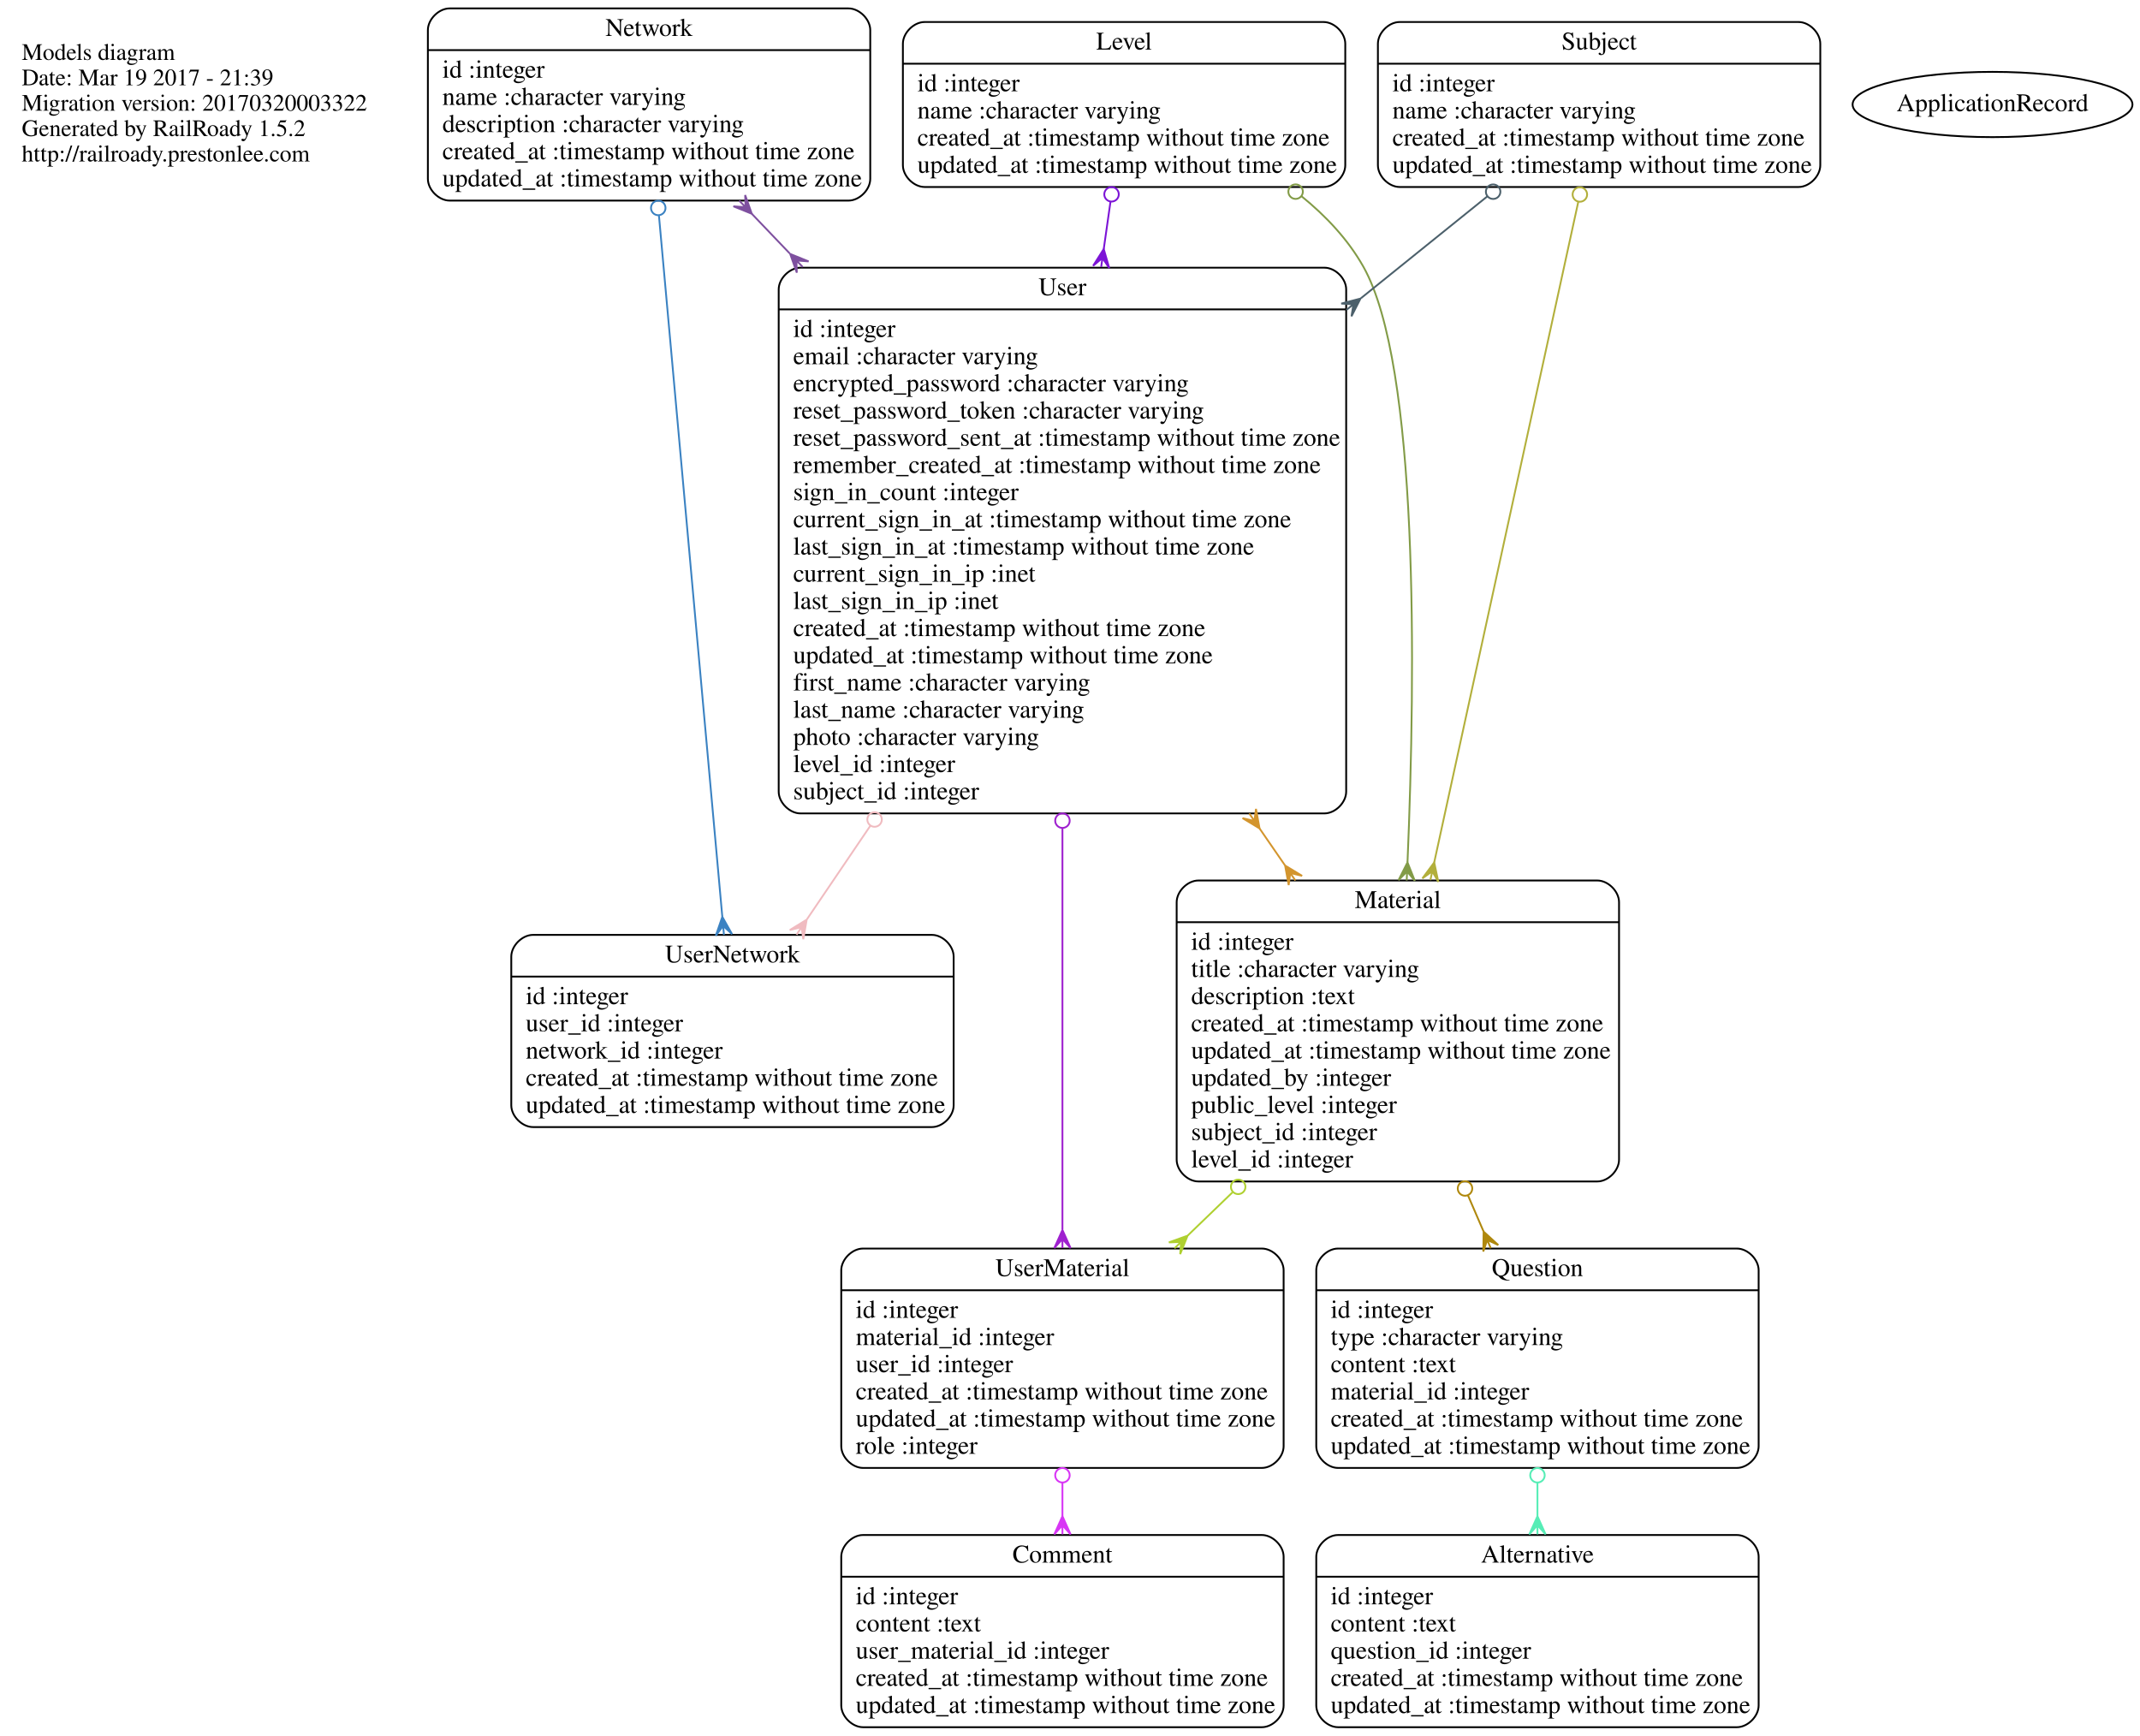
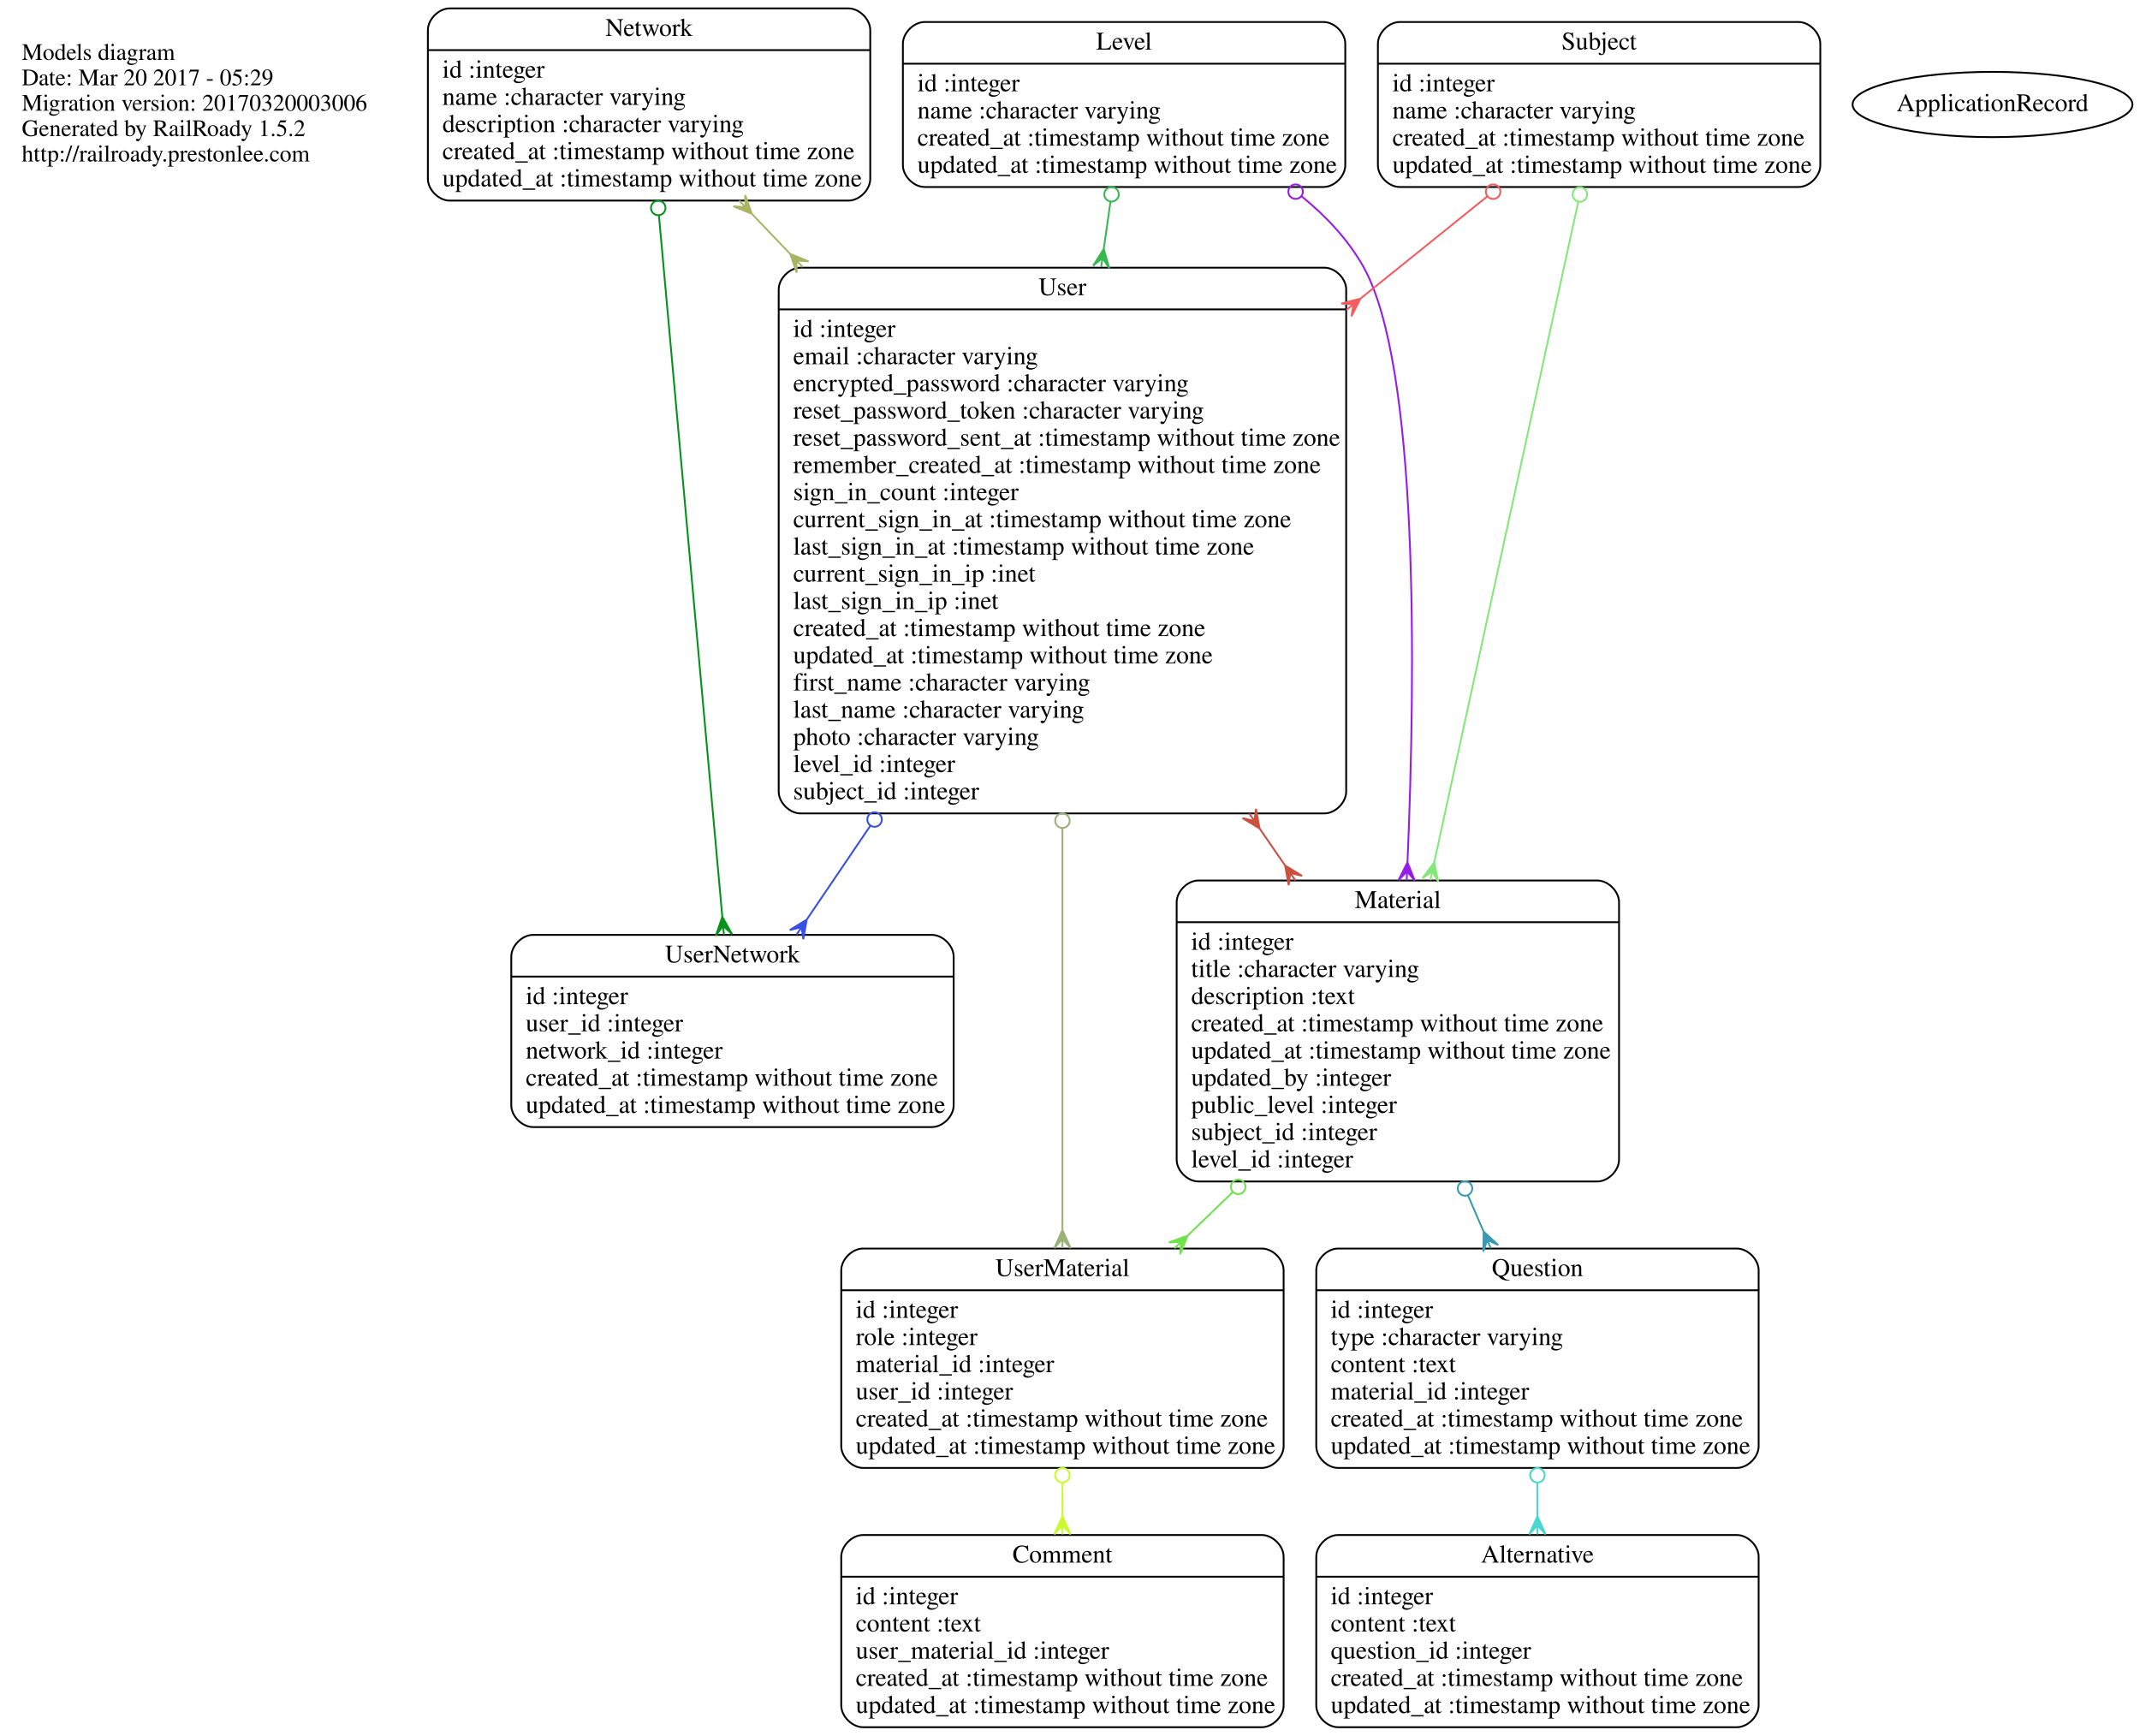
<svg xmlns="http://www.w3.org/2000/svg" width="1180pt" height="957pt" viewBox="0.00 0.00 1180.34 957.00">
  <g id="graph0" class="graph" transform="scale(1 1) rotate(0) translate(4 953)">
    <polygon fill="none" stroke="none" points="-4,4 -4,-953 1176.34,-953 1176.34,4 -4,4" />
    <g id="node1" class="node">
      <text text-anchor="start" x="8" y="-920.1" font-family="Times,serif" font-size="13.00">Models diagram</text>
-       <text text-anchor="start" x="8" y="-906.1" font-family="Times,serif" font-size="13.00">Date: Mar 19 2017 - 21:39</text>
-       <text text-anchor="start" x="8" y="-892.1" font-family="Times,serif" font-size="13.00">Migration version: 20170320003322</text>
+       <text text-anchor="start" x="8" y="-906.1" font-family="Times,serif" font-size="13.00">Date: Mar 20 2017 - 05:29</text>
+       <text text-anchor="start" x="8" y="-892.1" font-family="Times,serif" font-size="13.00">Migration version: 20170320003006</text>
      <text text-anchor="start" x="8" y="-878.1" font-family="Times,serif" font-size="13.00">Generated by RailRoady 1.5.2</text>
      <text text-anchor="start" x="8" y="-864.1" font-family="Times,serif" font-size="13.00">http://railroady.prestonlee.com</text>
    </g>
    <g id="node2" class="node">
      <path fill="none" stroke="black" d="M290,-331.5C290,-331.5 510,-331.5 510,-331.5 516,-331.5 522,-337.5 522,-343.5 522,-343.5 522,-425.5 522,-425.5 522,-431.5 516,-437.5 510,-437.5 510,-437.5 290,-437.5 290,-437.5 284,-437.5 278,-431.5 278,-425.5 278,-425.5 278,-343.5 278,-343.5 278,-337.5 284,-331.5 290,-331.5" />
      <text text-anchor="middle" x="400" y="-422.3" font-family="Times,serif" font-size="14.00">UserNetwork</text>
      <polyline fill="none" stroke="black" points="278,-414.5 522,-414.5 " />
      <text text-anchor="start" x="286" y="-399.3" font-family="Times,serif" font-size="14.00">id :integer</text>
      <text text-anchor="start" x="286" y="-384.3" font-family="Times,serif" font-size="14.00">user_id :integer</text>
      <text text-anchor="start" x="286" y="-369.3" font-family="Times,serif" font-size="14.00">network_id :integer</text>
      <text text-anchor="start" x="286" y="-354.3" font-family="Times,serif" font-size="14.00">created_at :timestamp without time zone</text>
      <text text-anchor="start" x="286" y="-339.3" font-family="Times,serif" font-size="14.00">updated_at :timestamp without time zone</text>
    </g>
    <g id="node3" class="node">
      <path fill="none" stroke="black" d="M506,-850C506,-850 726,-850 726,-850 732,-850 738,-856 738,-862 738,-862 738,-929 738,-929 738,-935 732,-941 726,-941 726,-941 506,-941 506,-941 500,-941 494,-935 494,-929 494,-929 494,-862 494,-862 494,-856 500,-850 506,-850" />
      <text text-anchor="middle" x="616" y="-925.8" font-family="Times,serif" font-size="14.00">Level</text>
      <polyline fill="none" stroke="black" points="494,-918 738,-918 " />
      <text text-anchor="start" x="502" y="-902.8" font-family="Times,serif" font-size="14.00">id :integer</text>
      <text text-anchor="start" x="502" y="-887.8" font-family="Times,serif" font-size="14.00">name :character varying</text>
      <text text-anchor="start" x="502" y="-872.8" font-family="Times,serif" font-size="14.00">created_at :timestamp without time zone</text>
      <text text-anchor="start" x="502" y="-857.8" font-family="Times,serif" font-size="14.00">updated_at :timestamp without time zone</text>
    </g>
    <g id="node8" class="node">
      <path fill="none" stroke="black" d="M437.5,-504.5C437.5,-504.5 726.5,-504.5 726.5,-504.5 732.5,-504.5 738.5,-510.5 738.5,-516.5 738.5,-516.5 738.5,-793.5 738.5,-793.5 738.5,-799.5 732.5,-805.5 726.5,-805.5 726.5,-805.5 437.5,-805.5 437.5,-805.5 431.5,-805.5 425.5,-799.5 425.5,-793.5 425.5,-793.5 425.5,-516.5 425.5,-516.5 425.5,-510.5 431.5,-504.5 437.5,-504.5" />
      <text text-anchor="middle" x="582" y="-790.3" font-family="Times,serif" font-size="14.00">User</text>
      <polyline fill="none" stroke="black" points="425.5,-782.5 738.5,-782.5 " />
      <text text-anchor="start" x="433.5" y="-767.3" font-family="Times,serif" font-size="14.00">id :integer</text>
      <text text-anchor="start" x="433.5" y="-752.3" font-family="Times,serif" font-size="14.00">email :character varying</text>
      <text text-anchor="start" x="433.5" y="-737.3" font-family="Times,serif" font-size="14.00">encrypted_password :character varying</text>
      <text text-anchor="start" x="433.5" y="-722.3" font-family="Times,serif" font-size="14.00">reset_password_token :character varying</text>
      <text text-anchor="start" x="433.5" y="-707.3" font-family="Times,serif" font-size="14.00">reset_password_sent_at :timestamp without time zone</text>
      <text text-anchor="start" x="433.5" y="-692.3" font-family="Times,serif" font-size="14.00">remember_created_at :timestamp without time zone</text>
      <text text-anchor="start" x="433.5" y="-677.3" font-family="Times,serif" font-size="14.00">sign_in_count :integer</text>
      <text text-anchor="start" x="433.5" y="-662.3" font-family="Times,serif" font-size="14.00">current_sign_in_at :timestamp without time zone</text>
      <text text-anchor="start" x="433.5" y="-647.3" font-family="Times,serif" font-size="14.00">last_sign_in_at :timestamp without time zone</text>
      <text text-anchor="start" x="433.5" y="-632.3" font-family="Times,serif" font-size="14.00">current_sign_in_ip :inet</text>
      <text text-anchor="start" x="433.5" y="-617.3" font-family="Times,serif" font-size="14.00">last_sign_in_ip :inet</text>
      <text text-anchor="start" x="433.5" y="-602.3" font-family="Times,serif" font-size="14.00">created_at :timestamp without time zone</text>
      <text text-anchor="start" x="433.5" y="-587.3" font-family="Times,serif" font-size="14.00">updated_at :timestamp without time zone</text>
      <text text-anchor="start" x="433.5" y="-572.3" font-family="Times,serif" font-size="14.00">first_name :character varying</text>
      <text text-anchor="start" x="433.5" y="-557.3" font-family="Times,serif" font-size="14.00">last_name :character varying</text>
      <text text-anchor="start" x="433.5" y="-542.3" font-family="Times,serif" font-size="14.00">photo :character varying</text>
      <text text-anchor="start" x="433.5" y="-527.3" font-family="Times,serif" font-size="14.00">level_id :integer</text>
      <text text-anchor="start" x="433.5" y="-512.3" font-family="Times,serif" font-size="14.00">subject_id :integer</text>
    </g>
    <g id="edge1" class="edge">
-       <path fill="none" stroke="#7c14d6" d="M608.475,-841.712C607.32,-833.612 606.08,-824.911 604.788,-815.854" />
-       <ellipse fill="none" stroke="#7c14d6" cx="609.08" cy="-845.96" rx="4" ry="4" />
-       <polygon fill="#7c14d6" stroke="#7c14d6" points="604.781,-815.8 607.824,-805.265 604.075,-810.85 603.369,-805.9 603.369,-805.9 603.369,-805.9 604.075,-810.85 598.914,-806.535 604.781,-815.8 604.781,-815.8" />
+       <path fill="none" stroke="#39b852" d="M608.475,-841.712C607.32,-833.612 606.08,-824.911 604.788,-815.854" />
+       <ellipse fill="none" stroke="#39b852" cx="609.08" cy="-845.96" rx="4" ry="4" />
+       <polygon fill="#39b852" stroke="#39b852" points="604.781,-815.8 607.824,-805.265 604.075,-810.85 603.369,-805.9 603.369,-805.9 603.369,-805.9 604.075,-810.85 598.914,-806.535 604.781,-815.8 604.781,-815.8" />
    </g>
    <g id="node10" class="node">
      <path fill="none" stroke="black" d="M657,-301.5C657,-301.5 877,-301.5 877,-301.5 883,-301.5 889,-307.5 889,-313.5 889,-313.5 889,-455.5 889,-455.5 889,-461.5 883,-467.5 877,-467.5 877,-467.5 657,-467.5 657,-467.5 651,-467.5 645,-461.5 645,-455.5 645,-455.5 645,-313.5 645,-313.5 645,-307.5 651,-301.5 657,-301.5" />
      <text text-anchor="middle" x="767" y="-452.3" font-family="Times,serif" font-size="14.00">Material</text>
      <polyline fill="none" stroke="black" points="645,-444.5 889,-444.5 " />
      <text text-anchor="start" x="653" y="-429.3" font-family="Times,serif" font-size="14.00">id :integer</text>
      <text text-anchor="start" x="653" y="-414.3" font-family="Times,serif" font-size="14.00">title :character varying</text>
      <text text-anchor="start" x="653" y="-399.3" font-family="Times,serif" font-size="14.00">description :text</text>
      <text text-anchor="start" x="653" y="-384.3" font-family="Times,serif" font-size="14.00">created_at :timestamp without time zone</text>
      <text text-anchor="start" x="653" y="-369.3" font-family="Times,serif" font-size="14.00">updated_at :timestamp without time zone</text>
      <text text-anchor="start" x="653" y="-354.3" font-family="Times,serif" font-size="14.00">updated_by :integer</text>
      <text text-anchor="start" x="653" y="-339.3" font-family="Times,serif" font-size="14.00">public_level :integer</text>
      <text text-anchor="start" x="653" y="-324.3" font-family="Times,serif" font-size="14.00">subject_id :integer</text>
      <text text-anchor="start" x="653" y="-309.3" font-family="Times,serif" font-size="14.00">level_id :integer</text>
    </g>
    <g id="edge2" class="edge">
-       <path fill="none" stroke="#829b47" d="M713.782,-844.973C727.37,-833.966 739.55,-821.012 748,-806 778.471,-751.864 776.849,-584.168 772.322,-477.625" />
-       <ellipse fill="none" stroke="#829b47" cx="710.607" cy="-847.439" rx="4" ry="4" />
-       <polygon fill="#829b47" stroke="#829b47" points="772.317,-477.502 776.372,-467.313 772.096,-472.507 771.876,-467.512 771.876,-467.512 771.876,-467.512 772.096,-472.507 767.38,-467.71 772.317,-477.502 772.317,-477.502" />
+       <path fill="none" stroke="#961ce8" d="M713.782,-844.973C727.37,-833.966 739.55,-821.012 748,-806 778.471,-751.864 776.849,-584.168 772.322,-477.625" />
+       <ellipse fill="none" stroke="#961ce8" cx="710.607" cy="-847.439" rx="4" ry="4" />
+       <polygon fill="#961ce8" stroke="#961ce8" points="772.317,-477.502 776.372,-467.313 772.096,-472.507 771.876,-467.512 771.876,-467.512 771.876,-467.512 772.096,-472.507 767.38,-467.71 772.317,-477.502 772.317,-477.502" />
    </g>
    <g id="node4" class="node">
      <path fill="none" stroke="black" d="M472,-0.5C472,-0.5 692,-0.5 692,-0.5 698,-0.5 704,-6.5 704,-12.5 704,-12.5 704,-94.5 704,-94.5 704,-100.5 698,-106.5 692,-106.5 692,-106.5 472,-106.5 472,-106.5 466,-106.5 460,-100.5 460,-94.5 460,-94.5 460,-12.5 460,-12.5 460,-6.5 466,-0.5 472,-0.5" />
      <text text-anchor="middle" x="582" y="-91.3" font-family="Times,serif" font-size="14.00">Comment</text>
      <polyline fill="none" stroke="black" points="460,-83.5 704,-83.5 " />
      <text text-anchor="start" x="468" y="-68.3" font-family="Times,serif" font-size="14.00">id :integer</text>
      <text text-anchor="start" x="468" y="-53.3" font-family="Times,serif" font-size="14.00">content :text</text>
      <text text-anchor="start" x="468" y="-38.3" font-family="Times,serif" font-size="14.00">user_material_id :integer</text>
      <text text-anchor="start" x="468" y="-23.3" font-family="Times,serif" font-size="14.00">created_at :timestamp without time zone</text>
      <text text-anchor="start" x="468" y="-8.3" font-family="Times,serif" font-size="14.00">updated_at :timestamp without time zone</text>
    </g>
    <g id="node5" class="node">
      <ellipse fill="none" stroke="black" cx="1095" cy="-895.5" rx="77.187" ry="18" />
      <text text-anchor="middle" x="1095" y="-891.8" font-family="Times,serif" font-size="14.00">ApplicationRecord</text>
    </g>
    <g id="node6" class="node">
      <path fill="none" stroke="black" d="M472,-143.5C472,-143.5 692,-143.5 692,-143.5 698,-143.5 704,-149.5 704,-155.5 704,-155.5 704,-252.5 704,-252.5 704,-258.5 698,-264.5 692,-264.5 692,-264.5 472,-264.5 472,-264.5 466,-264.5 460,-258.5 460,-252.5 460,-252.5 460,-155.5 460,-155.5 460,-149.5 466,-143.5 472,-143.5" />
      <text text-anchor="middle" x="582" y="-249.3" font-family="Times,serif" font-size="14.00">UserMaterial</text>
      <polyline fill="none" stroke="black" points="460,-241.5 704,-241.5 " />
      <text text-anchor="start" x="468" y="-226.3" font-family="Times,serif" font-size="14.00">id :integer</text>
-       <text text-anchor="start" x="468" y="-211.3" font-family="Times,serif" font-size="14.00">material_id :integer</text>
-       <text text-anchor="start" x="468" y="-196.3" font-family="Times,serif" font-size="14.00">user_id :integer</text>
-       <text text-anchor="start" x="468" y="-181.3" font-family="Times,serif" font-size="14.00">created_at :timestamp without time zone</text>
-       <text text-anchor="start" x="468" y="-166.3" font-family="Times,serif" font-size="14.00">updated_at :timestamp without time zone</text>
-       <text text-anchor="start" x="468" y="-151.3" font-family="Times,serif" font-size="14.00">role :integer</text>
+       <text text-anchor="start" x="468" y="-211.3" font-family="Times,serif" font-size="14.00">role :integer</text>
+       <text text-anchor="start" x="468" y="-196.3" font-family="Times,serif" font-size="14.00">material_id :integer</text>
+       <text text-anchor="start" x="468" y="-181.3" font-family="Times,serif" font-size="14.00">user_id :integer</text>
+       <text text-anchor="start" x="468" y="-166.3" font-family="Times,serif" font-size="14.00">created_at :timestamp without time zone</text>
+       <text text-anchor="start" x="468" y="-151.3" font-family="Times,serif" font-size="14.00">updated_at :timestamp without time zone</text>
    </g>
    <g id="edge3" class="edge">
-       <path fill="none" stroke="#d836f5" d="M582,-135.448C582,-129.304 582,-123.098 582,-117.001" />
-       <ellipse fill="none" stroke="#d836f5" cx="582" cy="-139.455" rx="4" ry="4" />
-       <polygon fill="#d836f5" stroke="#d836f5" points="582,-116.872 586.5,-106.872 582,-111.872 582,-106.872 582,-106.872 582,-106.872 582,-111.872 577.5,-106.872 582,-116.872 582,-116.872" />
+       <path fill="none" stroke="#c8fa2c" d="M582,-135.448C582,-129.304 582,-123.098 582,-117.001" />
+       <ellipse fill="none" stroke="#c8fa2c" cx="582" cy="-139.455" rx="4" ry="4" />
+       <polygon fill="#c8fa2c" stroke="#c8fa2c" points="582,-116.872 586.5,-106.872 582,-111.872 582,-106.872 582,-106.872 582,-106.872 582,-111.872 577.5,-106.872 582,-116.872 582,-116.872" />
    </g>
    <g id="node7" class="node">
      <path fill="none" stroke="black" d="M244,-842.5C244,-842.5 464,-842.5 464,-842.5 470,-842.5 476,-848.5 476,-854.5 476,-854.5 476,-936.5 476,-936.5 476,-942.5 470,-948.5 464,-948.5 464,-948.5 244,-948.5 244,-948.5 238,-948.5 232,-942.5 232,-936.5 232,-936.5 232,-854.5 232,-854.5 232,-848.5 238,-842.5 244,-842.5" />
      <text text-anchor="middle" x="354" y="-933.3" font-family="Times,serif" font-size="14.00">Network</text>
      <polyline fill="none" stroke="black" points="232,-925.5 476,-925.5 " />
      <text text-anchor="start" x="240" y="-910.3" font-family="Times,serif" font-size="14.00">id :integer</text>
      <text text-anchor="start" x="240" y="-895.3" font-family="Times,serif" font-size="14.00">name :character varying</text>
      <text text-anchor="start" x="240" y="-880.3" font-family="Times,serif" font-size="14.00">description :character varying</text>
      <text text-anchor="start" x="240" y="-865.3" font-family="Times,serif" font-size="14.00">created_at :timestamp without time zone</text>
      <text text-anchor="start" x="240" y="-850.3" font-family="Times,serif" font-size="14.00">updated_at :timestamp without time zone</text>
    </g>
    <g id="edge4" class="edge">
-       <path fill="none" stroke="#3b82c2" d="M359.453,-834.161C368.251,-736.81 385.488,-546.073 394.387,-447.606" />
-       <ellipse fill="none" stroke="#3b82c2" cx="359.067" cy="-838.436" rx="4" ry="4" />
-       <polygon fill="#3b82c2" stroke="#3b82c2" points="394.4,-447.466 399.782,-437.911 394.85,-442.486 395.3,-437.506 395.3,-437.506 395.3,-437.506 394.85,-442.486 390.818,-437.101 394.4,-447.466 394.4,-447.466" />
+       <path fill="none" stroke="#06921c" d="M359.453,-834.161C368.251,-736.81 385.488,-546.073 394.387,-447.606" />
+       <ellipse fill="none" stroke="#06921c" cx="359.067" cy="-838.436" rx="4" ry="4" />
+       <polygon fill="#06921c" stroke="#06921c" points="394.4,-447.466 399.782,-437.911 394.85,-442.486 395.3,-437.506 395.3,-437.506 395.3,-437.506 394.85,-442.486 390.818,-437.101 394.4,-447.466 394.4,-447.466" />
    </g>
    <g id="edge5" class="edge">
-       <path fill="none" stroke="#7e509f" d="M410.698,-835.191C417.322,-828.262 424.295,-820.968 431.484,-813.448" />
-       <polygon fill="#7e509f" stroke="#7e509f" points="410.664,-835.226 400.501,-839.345 407.209,-838.841 403.754,-842.455 403.754,-842.455 403.754,-842.455 407.209,-838.841 407.007,-845.564 410.664,-835.226 410.664,-835.226" />
-       <polygon fill="#7e509f" stroke="#7e509f" points="431.83,-813.085 441.993,-808.967 435.285,-809.471 438.741,-805.857 438.741,-805.857 438.741,-805.857 435.285,-809.471 435.488,-802.747 431.83,-813.085 431.83,-813.085" />
+       <path fill="none" stroke="#a9b464" d="M410.698,-835.191C417.322,-828.262 424.295,-820.968 431.484,-813.448" />
+       <polygon fill="#a9b464" stroke="#a9b464" points="410.664,-835.226 400.501,-839.345 407.209,-838.841 403.754,-842.455 403.754,-842.455 403.754,-842.455 407.209,-838.841 407.007,-845.564 410.664,-835.226 410.664,-835.226" />
+       <polygon fill="#a9b464" stroke="#a9b464" points="431.83,-813.085 441.993,-808.967 435.285,-809.471 438.741,-805.857 438.741,-805.857 438.741,-805.857 435.285,-809.471 435.488,-802.747 431.83,-813.085 431.83,-813.085" />
    </g>
    <g id="edge6" class="edge">
-       <path fill="none" stroke="#f0bbc0" d="M476.068,-497.721C463.726,-479.514 451.761,-461.862 441.115,-446.155" />
-       <ellipse fill="none" stroke="#f0bbc0" cx="478.378" cy="-501.13" rx="4" ry="4" />
-       <polygon fill="#f0bbc0" stroke="#f0bbc0" points="440.952,-445.916 439.066,-435.113 438.147,-441.777 435.341,-437.638 435.341,-437.638 435.341,-437.638 438.147,-441.777 431.616,-440.163 440.952,-445.916 440.952,-445.916" />
+       <path fill="none" stroke="#374fe4" d="M476.068,-497.721C463.726,-479.514 451.761,-461.862 441.115,-446.155" />
+       <ellipse fill="none" stroke="#374fe4" cx="478.378" cy="-501.13" rx="4" ry="4" />
+       <polygon fill="#374fe4" stroke="#374fe4" points="440.952,-445.916 439.066,-435.113 438.147,-441.777 435.341,-437.638 435.341,-437.638 435.341,-437.638 438.147,-441.777 431.616,-440.163 440.952,-445.916 440.952,-445.916" />
    </g>
    <g id="edge7" class="edge">
-       <path fill="none" stroke="#9f21cf" d="M582,-496.285C582,-420.739 582,-334.094 582,-275.074" />
-       <ellipse fill="none" stroke="#9f21cf" cx="582" cy="-500.49" rx="4" ry="4" />
-       <polygon fill="#9f21cf" stroke="#9f21cf" points="582,-274.751 586.5,-264.751 582,-269.751 582,-264.751 582,-264.751 582,-264.751 582,-269.751 577.5,-264.751 582,-274.751 582,-274.751" />
+       <path fill="none" stroke="#9ab17a" d="M582,-496.285C582,-420.739 582,-334.094 582,-275.074" />
+       <ellipse fill="none" stroke="#9ab17a" cx="582" cy="-500.49" rx="4" ry="4" />
+       <polygon fill="#9ab17a" stroke="#9ab17a" points="582,-274.751 586.5,-264.751 582,-269.751 582,-264.751 582,-264.751 582,-264.751 582,-269.751 577.5,-264.751 582,-274.751 582,-274.751" />
    </g>
    <g id="edge8" class="edge">
-       <path fill="none" stroke="#d3952e" d="M690.744,-496.174C695.491,-489.285 700.178,-482.482 704.755,-475.839" />
-       <polygon fill="#d3952e" stroke="#d3952e" points="690.722,-496.206 681.343,-501.887 687.885,-500.323 685.048,-504.441 685.048,-504.441 685.048,-504.441 687.885,-500.323 688.754,-506.994 690.722,-496.206 690.722,-496.206" />
-       <polygon fill="#d3952e" stroke="#d3952e" points="704.815,-475.752 714.195,-470.07 707.652,-471.634 710.489,-467.517 710.489,-467.517 710.489,-467.517 707.652,-471.634 706.784,-464.964 704.815,-475.752 704.815,-475.752" />
+       <path fill="none" stroke="#ca513e" d="M690.744,-496.174C695.491,-489.285 700.178,-482.482 704.755,-475.839" />
+       <polygon fill="#ca513e" stroke="#ca513e" points="690.722,-496.206 681.343,-501.887 687.885,-500.323 685.048,-504.441 685.048,-504.441 685.048,-504.441 687.885,-500.323 688.754,-506.994 690.722,-496.206 690.722,-496.206" />
+       <polygon fill="#ca513e" stroke="#ca513e" points="704.815,-475.752 714.195,-470.07 707.652,-471.634 710.489,-467.517 710.489,-467.517 710.489,-467.517 707.652,-471.634 706.784,-464.964 704.815,-475.752 704.815,-475.752" />
    </g>
    <g id="node9" class="node">
      <path fill="none" stroke="black" d="M734,-0.5C734,-0.5 954,-0.5 954,-0.5 960,-0.5 966,-6.5 966,-12.5 966,-12.5 966,-94.5 966,-94.5 966,-100.5 960,-106.5 954,-106.5 954,-106.5 734,-106.5 734,-106.5 728,-106.5 722,-100.5 722,-94.5 722,-94.5 722,-12.5 722,-12.5 722,-6.5 728,-0.5 734,-0.5" />
      <text text-anchor="middle" x="844" y="-91.3" font-family="Times,serif" font-size="14.00">Alternative</text>
      <polyline fill="none" stroke="black" points="722,-83.5 966,-83.5 " />
      <text text-anchor="start" x="730" y="-68.3" font-family="Times,serif" font-size="14.00">id :integer</text>
      <text text-anchor="start" x="730" y="-53.3" font-family="Times,serif" font-size="14.00">content :text</text>
      <text text-anchor="start" x="730" y="-38.3" font-family="Times,serif" font-size="14.00">question_id :integer</text>
      <text text-anchor="start" x="730" y="-23.3" font-family="Times,serif" font-size="14.00">created_at :timestamp without time zone</text>
      <text text-anchor="start" x="730" y="-8.3" font-family="Times,serif" font-size="14.00">updated_at :timestamp without time zone</text>
    </g>
    <g id="edge9" class="edge">
-       <path fill="none" stroke="#afd030" d="M675.799,-295.503C667.507,-287.502 659.2,-279.488 651.146,-271.717" />
-       <ellipse fill="none" stroke="#afd030" cx="678.932" cy="-298.526" rx="4" ry="4" />
-       <polygon fill="#afd030" stroke="#afd030" points="651.025,-271.6 646.953,-261.418 647.427,-268.128 643.829,-264.657 643.829,-264.657 643.829,-264.657 647.427,-268.128 640.704,-267.895 651.025,-271.6 651.025,-271.6" />
+       <path fill="none" stroke="#6fe24c" d="M675.799,-295.503C667.507,-287.502 659.2,-279.488 651.146,-271.717" />
+       <ellipse fill="none" stroke="#6fe24c" cx="678.932" cy="-298.526" rx="4" ry="4" />
+       <polygon fill="#6fe24c" stroke="#6fe24c" points="651.025,-271.6 646.953,-261.418 647.427,-268.128 643.829,-264.657 643.829,-264.657 643.829,-264.657 647.427,-268.128 640.704,-267.895 651.025,-271.6 651.025,-271.6" />
    </g>
    <g id="node11" class="node">
      <path fill="none" stroke="black" d="M734,-143.5C734,-143.5 954,-143.5 954,-143.5 960,-143.5 966,-149.5 966,-155.5 966,-155.5 966,-252.5 966,-252.5 966,-258.5 960,-264.5 954,-264.5 954,-264.5 734,-264.5 734,-264.5 728,-264.5 722,-258.5 722,-252.5 722,-252.5 722,-155.5 722,-155.5 722,-149.5 728,-143.5 734,-143.5" />
      <text text-anchor="middle" x="844" y="-249.3" font-family="Times,serif" font-size="14.00">Question</text>
      <polyline fill="none" stroke="black" points="722,-241.5 966,-241.5 " />
      <text text-anchor="start" x="730" y="-226.3" font-family="Times,serif" font-size="14.00">id :integer</text>
      <text text-anchor="start" x="730" y="-211.3" font-family="Times,serif" font-size="14.00">type :character varying</text>
      <text text-anchor="start" x="730" y="-196.3" font-family="Times,serif" font-size="14.00">content :text</text>
      <text text-anchor="start" x="730" y="-181.3" font-family="Times,serif" font-size="14.00">material_id :integer</text>
      <text text-anchor="start" x="730" y="-166.3" font-family="Times,serif" font-size="14.00">created_at :timestamp without time zone</text>
      <text text-anchor="start" x="730" y="-151.3" font-family="Times,serif" font-size="14.00">updated_at :timestamp without time zone</text>
    </g>
    <g id="edge10" class="edge">
-       <path fill="none" stroke="#af880d" d="M805.711,-293.762C808.571,-287.13 811.431,-280.502 814.225,-274.023" />
-       <ellipse fill="none" stroke="#af880d" cx="804.042" cy="-297.63" rx="4" ry="4" />
-       <polygon fill="#af880d" stroke="#af880d" points="814.305,-273.839 822.398,-266.439 816.285,-269.248 818.266,-264.657 818.266,-264.657 818.266,-264.657 816.285,-269.248 814.134,-262.874 814.305,-273.839 814.305,-273.839" />
+       <path fill="none" stroke="#399ab2" d="M805.711,-293.762C808.571,-287.13 811.431,-280.502 814.225,-274.023" />
+       <ellipse fill="none" stroke="#399ab2" cx="804.042" cy="-297.63" rx="4" ry="4" />
+       <polygon fill="#399ab2" stroke="#399ab2" points="814.305,-273.839 822.398,-266.439 816.285,-269.248 818.266,-264.657 818.266,-264.657 818.266,-264.657 816.285,-269.248 814.134,-262.874 814.305,-273.839 814.305,-273.839" />
    </g>
    <g id="edge11" class="edge">
-       <path fill="none" stroke="#57edb6" d="M844,-135.448C844,-129.304 844,-123.098 844,-117.001" />
-       <ellipse fill="none" stroke="#57edb6" cx="844" cy="-139.455" rx="4" ry="4" />
-       <polygon fill="#57edb6" stroke="#57edb6" points="844,-116.872 848.5,-106.872 844,-111.872 844,-106.872 844,-106.872 844,-106.872 844,-111.872 839.5,-106.872 844,-116.872 844,-116.872" />
+       <path fill="none" stroke="#49d8d1" d="M844,-135.448C844,-129.304 844,-123.098 844,-117.001" />
+       <ellipse fill="none" stroke="#49d8d1" cx="844" cy="-139.455" rx="4" ry="4" />
+       <polygon fill="#49d8d1" stroke="#49d8d1" points="844,-116.872 848.5,-106.872 844,-111.872 844,-106.872 844,-106.872 844,-106.872 844,-111.872 839.5,-106.872 844,-116.872 844,-116.872" />
    </g>
    <g id="node12" class="node">
      <path fill="none" stroke="black" d="M768,-850C768,-850 988,-850 988,-850 994,-850 1000,-856 1000,-862 1000,-862 1000,-929 1000,-929 1000,-935 994,-941 988,-941 988,-941 768,-941 768,-941 762,-941 756,-935 756,-929 756,-929 756,-862 756,-862 756,-856 762,-850 768,-850" />
      <text text-anchor="middle" x="878" y="-925.8" font-family="Times,serif" font-size="14.00">Subject</text>
      <polyline fill="none" stroke="black" points="756,-918 1000,-918 " />
      <text text-anchor="start" x="764" y="-902.8" font-family="Times,serif" font-size="14.00">id :integer</text>
      <text text-anchor="start" x="764" y="-887.8" font-family="Times,serif" font-size="14.00">name :character varying</text>
      <text text-anchor="start" x="764" y="-872.8" font-family="Times,serif" font-size="14.00">created_at :timestamp without time zone</text>
      <text text-anchor="start" x="764" y="-857.8" font-family="Times,serif" font-size="14.00">updated_at :timestamp without time zone</text>
    </g>
    <g id="edge12" class="edge">
-       <path fill="none" stroke="#4c606b" d="M816.319,-844.801C795.624,-828.126 771.467,-808.662 746.678,-788.688" />
-       <ellipse fill="none" stroke="#4c606b" cx="819.557" cy="-847.41" rx="4" ry="4" />
-       <polygon fill="#4c606b" stroke="#4c606b" points="746.398,-788.463 741.435,-778.684 742.505,-785.326 738.611,-782.188 738.611,-782.188 738.611,-782.188 742.505,-785.326 735.788,-785.693 746.398,-788.463 746.398,-788.463" />
+       <path fill="none" stroke="#f65c5f" d="M816.319,-844.801C795.624,-828.126 771.467,-808.662 746.678,-788.688" />
+       <ellipse fill="none" stroke="#f65c5f" cx="819.557" cy="-847.41" rx="4" ry="4" />
+       <polygon fill="#f65c5f" stroke="#f65c5f" points="746.398,-788.463 741.435,-778.684 742.505,-785.326 738.611,-782.188 738.611,-782.188 738.611,-782.188 742.505,-785.326 735.788,-785.693 746.398,-788.463 746.398,-788.463" />
    </g>
    <g id="edge13" class="edge">
-       <path fill="none" stroke="#b2af3b" d="M866.493,-841.733C847.72,-755.65 810.275,-583.943 787.058,-477.477" />
-       <ellipse fill="none" stroke="#b2af3b" cx="867.394" cy="-845.868" rx="4" ry="4" />
-       <polygon fill="#b2af3b" stroke="#b2af3b" points="787.057,-477.471 789.323,-466.742 785.991,-472.586 784.926,-467.701 784.926,-467.701 784.926,-467.701 785.991,-472.586 780.529,-468.66 787.057,-477.471 787.057,-477.471" />
+       <path fill="none" stroke="#84e879" d="M866.493,-841.733C847.72,-755.65 810.275,-583.943 787.058,-477.477" />
+       <ellipse fill="none" stroke="#84e879" cx="867.394" cy="-845.868" rx="4" ry="4" />
+       <polygon fill="#84e879" stroke="#84e879" points="787.057,-477.471 789.323,-466.742 785.991,-472.586 784.926,-467.701 784.926,-467.701 784.926,-467.701 785.991,-472.586 780.529,-468.66 787.057,-477.471 787.057,-477.471" />
    </g>
  </g>
</svg>
